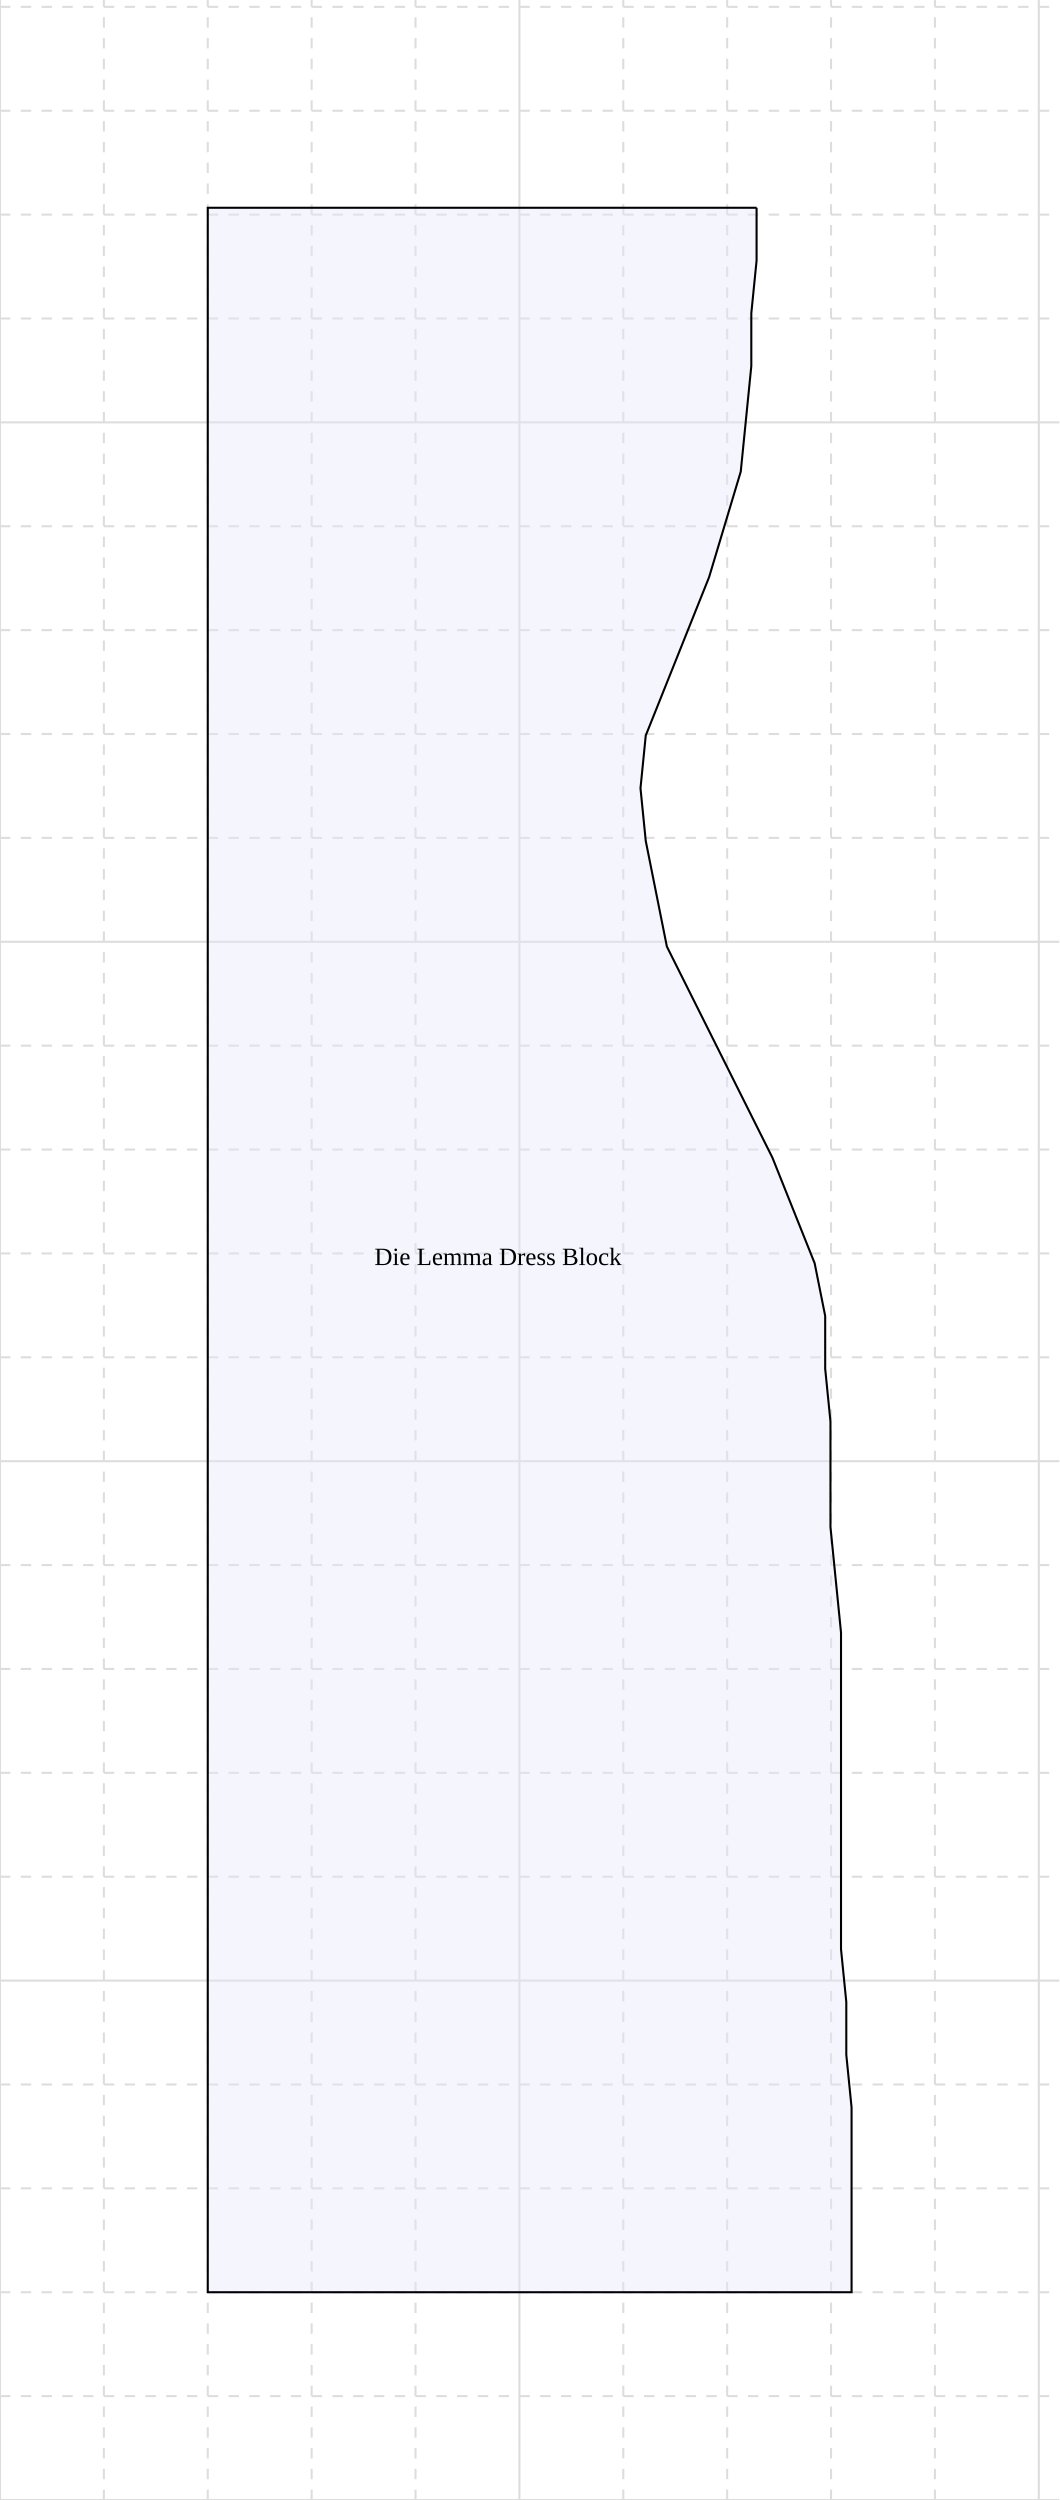
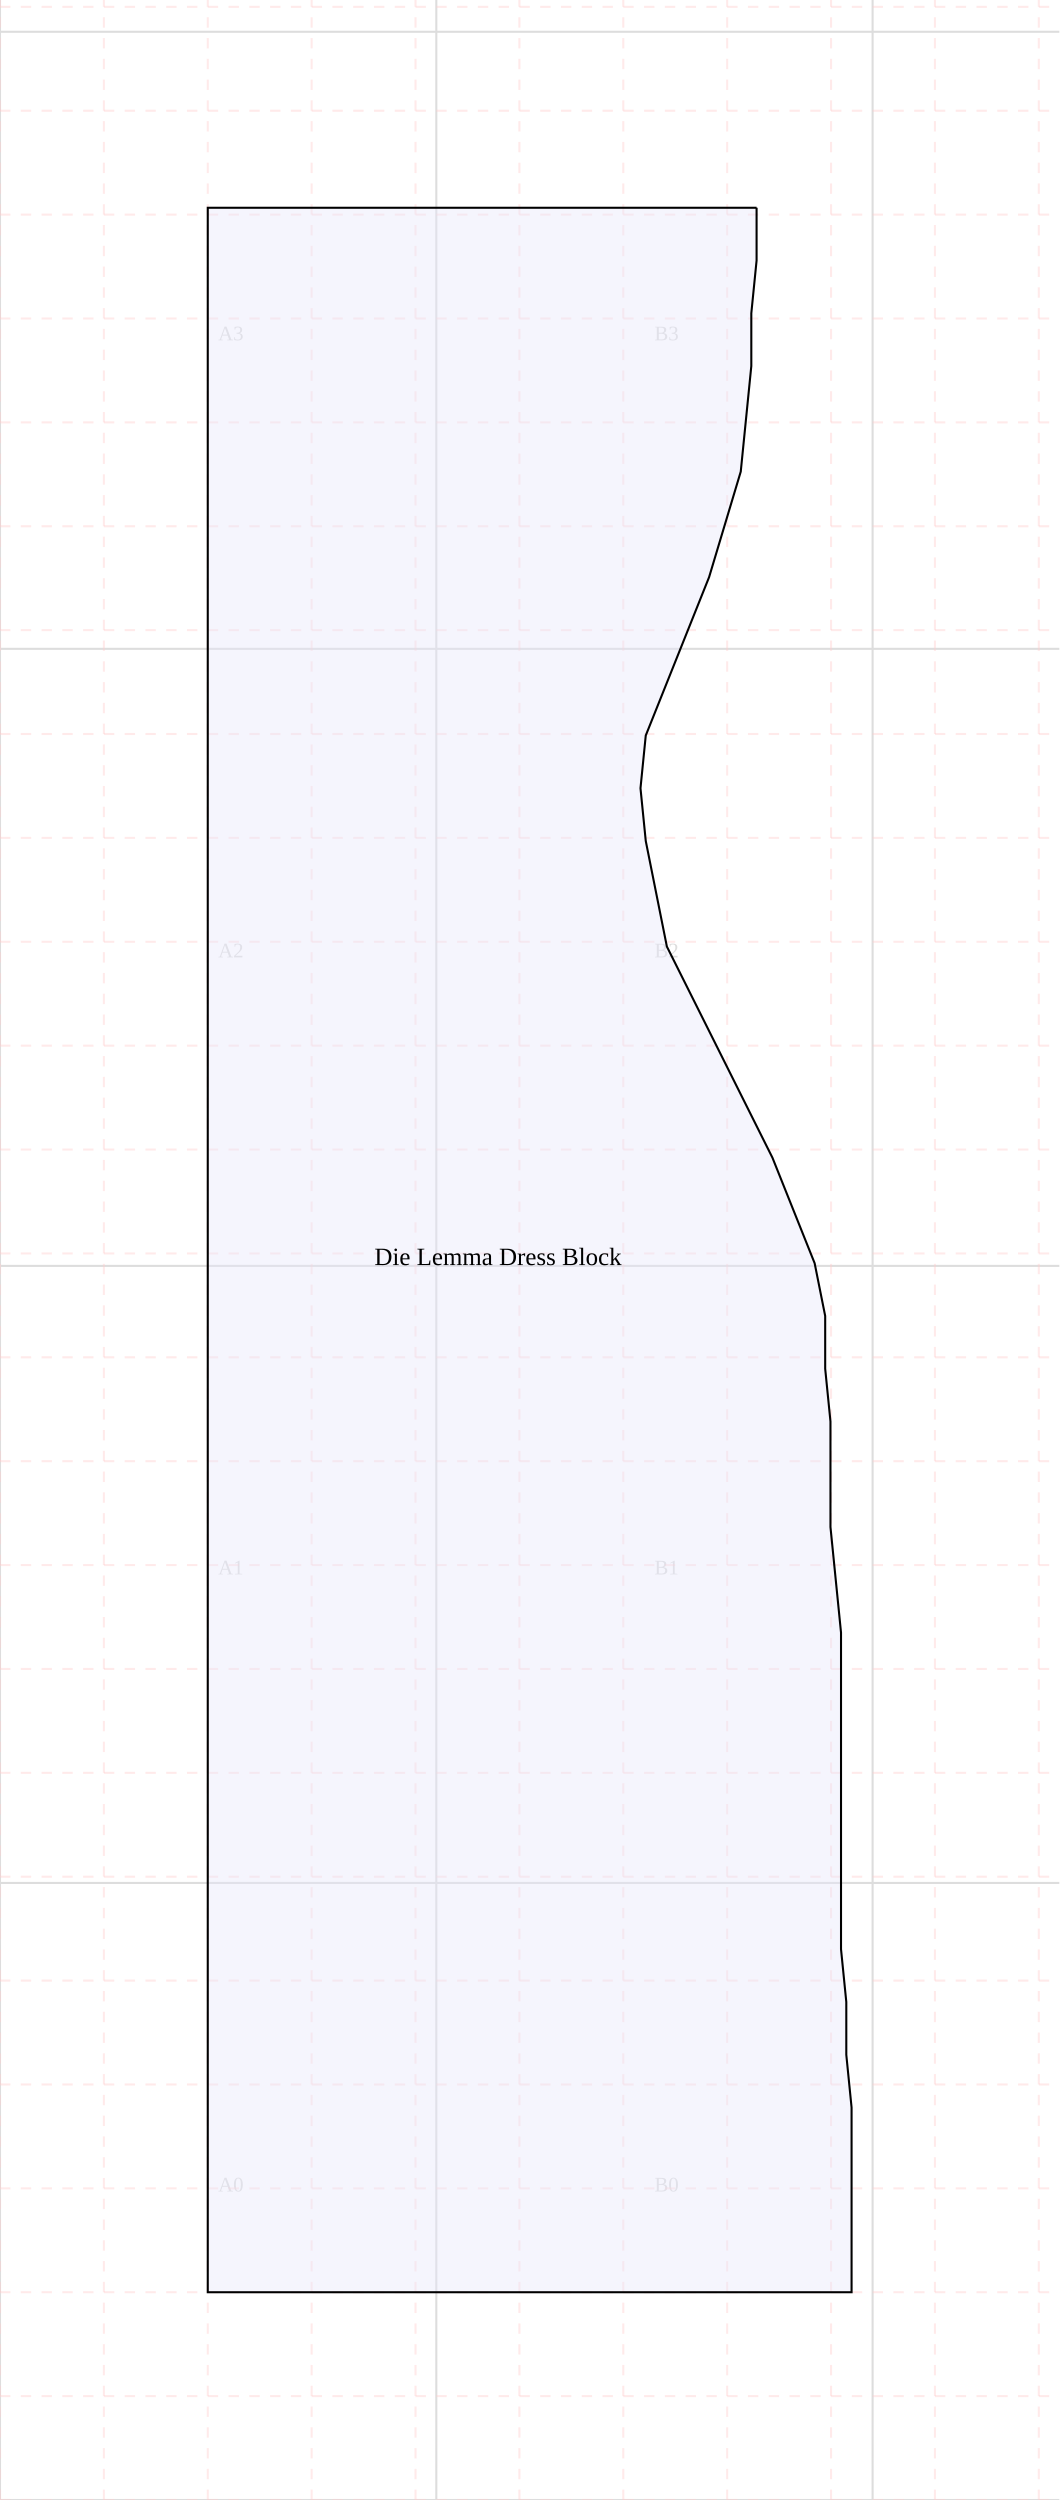
<svg xmlns="http://www.w3.org/2000/svg" width="509.88" height="1203.3" viewBox="-100 -1103.3 509.88 1203.3" stroke="black" fill="none">
  <defs>
</defs>
  <path d="M-100,100.0 L409.88,100.0" stroke="#dddddd" />
-   <path d="M-100,50.0 L409.88,50.0" stroke="#dddddd" stroke-dasharray="5" />
-   <path d="M-100,-0.0 L409.88,-0.0" stroke="#dddddd" stroke-dasharray="5" />
-   <path d="M-100,-50.0 L409.88,-50.0" stroke="#dddddd" stroke-dasharray="5" />
-   <path d="M-100,-100.0 L409.88,-100.0" stroke="#dddddd" stroke-dasharray="5" />
-   <path d="M-100,-150.0 L409.88,-150.0" stroke="#dddddd" />
-   <path d="M-100,-200.0 L409.88,-200.0" stroke="#dddddd" stroke-dasharray="5" />
-   <path d="M-100,-250.0 L409.88,-250.0" stroke="#dddddd" stroke-dasharray="5" />
-   <path d="M-100,-300.0 L409.88,-300.0" stroke="#dddddd" stroke-dasharray="5" />
-   <path d="M-100,-350.0 L409.88,-350.0" stroke="#dddddd" stroke-dasharray="5" />
-   <path d="M-100,-400.0 L409.88,-400.0" stroke="#dddddd" />
-   <path d="M-100,-450.0 L409.88,-450.0" stroke="#dddddd" stroke-dasharray="5" />
-   <path d="M-100,-500.0 L409.88,-500.0" stroke="#dddddd" stroke-dasharray="5" />
-   <path d="M-100,-550.0 L409.88,-550.0" stroke="#dddddd" stroke-dasharray="5" />
-   <path d="M-100,-600.0 L409.88,-600.0" stroke="#dddddd" stroke-dasharray="5" />
-   <path d="M-100,-650.0 L409.88,-650.0" stroke="#dddddd" />
-   <path d="M-100,-700.0 L409.88,-700.0" stroke="#dddddd" stroke-dasharray="5" />
-   <path d="M-100,-750.0 L409.88,-750.0" stroke="#dddddd" stroke-dasharray="5" />
-   <path d="M-100,-800.0 L409.88,-800.0" stroke="#dddddd" stroke-dasharray="5" />
-   <path d="M-100,-850.0 L409.88,-850.0" stroke="#dddddd" stroke-dasharray="5" />
-   <path d="M-100,-900.0 L409.88,-900.0" stroke="#dddddd" />
-   <path d="M-100,-950.0 L409.88,-950.0" stroke="#dddddd" stroke-dasharray="5" />
-   <path d="M-100,-1000.0 L409.88,-1000.0" stroke="#dddddd" stroke-dasharray="5" />
-   <path d="M-100,-1050.0 L409.88,-1050.0" stroke="#dddddd" stroke-dasharray="5" />
-   <path d="M-100,-1100.0 L409.88,-1100.0" stroke="#dddddd" stroke-dasharray="5" />
+   <path d="M-100,-197.0 L409.88,-197.0" stroke="#dddddd" />
+   <path d="M-100,-494.0 L409.88,-494.0" stroke="#dddddd" />
+   <path d="M-100,-791.0 L409.88,-791.0" stroke="#dddddd" />
+   <path d="M-100,-1088.0 L409.88,-1088.0" stroke="#dddddd" />
  <path d="M-100.0,100 L-100.0,-1103.3" stroke="#dddddd" />
-   <path d="M-50.0,100 L-50.0,-1103.3" stroke="#dddddd" stroke-dasharray="5" />
-   <path d="M0.0,100 L0.0,-1103.3" stroke="#dddddd" stroke-dasharray="5" />
-   <path d="M50.0,100 L50.0,-1103.3" stroke="#dddddd" stroke-dasharray="5" />
-   <path d="M100.0,100 L100.0,-1103.3" stroke="#dddddd" stroke-dasharray="5" />
-   <path d="M150.0,100 L150.0,-1103.3" stroke="#dddddd" />
-   <path d="M200.0,100 L200.0,-1103.3" stroke="#dddddd" stroke-dasharray="5" />
-   <path d="M250.0,100 L250.0,-1103.3" stroke="#dddddd" stroke-dasharray="5" />
-   <path d="M300.0,100 L300.0,-1103.3" stroke="#dddddd" stroke-dasharray="5" />
-   <path d="M350.0,100 L350.0,-1103.3" stroke="#dddddd" stroke-dasharray="5" />
-   <path d="M400.0,100 L400.0,-1103.3" stroke="#dddddd" />
+   <path d="M110.0,100 L110.0,-1103.3" stroke="#dddddd" />
+   <path d="M320.0,100 L320.0,-1103.3" stroke="#dddddd" />
+   <text x="5.0" y="-48.5" font-size="10" stroke="none" fill="#dddddd" dy="0em">A0</text>
+   <text x="5.0" y="-345.5" font-size="10" stroke="none" fill="#dddddd" dy="0em">A1</text>
+   <text x="5.0" y="-642.5" font-size="10" stroke="none" fill="#dddddd" dy="0em">A2</text>
+   <text x="5.0" y="-939.5" font-size="10" stroke="none" fill="#dddddd" dy="0em">A3</text>
+   <text x="215.0" y="-48.5" font-size="10" stroke="none" fill="#dddddd" dy="0em">B0</text>
+   <text x="215.0" y="-345.5" font-size="10" stroke="none" fill="#dddddd" dy="0em">B1</text>
+   <text x="215.0" y="-642.5" font-size="10" stroke="none" fill="#dddddd" dy="0em">B2</text>
+   <text x="215.0" y="-939.5" font-size="10" stroke="none" fill="#dddddd" dy="0em">B3</text>
+   <path d="M-100,100.0 L409.88,100.0" stroke="#ffcccc66" stroke-dasharray="5" />
+   <path d="M-100,50.0 L409.88,50.0" stroke="#ffcccc66" stroke-dasharray="5" />
+   <path d="M-100,-0.0 L409.88,-0.0" stroke="#ffcccc66" stroke-dasharray="5" />
+   <path d="M-100,-50.0 L409.88,-50.0" stroke="#ffcccc66" stroke-dasharray="5" />
+   <path d="M-100,-100.0 L409.88,-100.0" stroke="#ffcccc66" stroke-dasharray="5" />
+   <path d="M-100,-150.0 L409.88,-150.0" stroke="#ffcccc66" stroke-dasharray="5" />
+   <path d="M-100,-200.0 L409.88,-200.0" stroke="#ffcccc66" stroke-dasharray="5" />
+   <path d="M-100,-250.0 L409.88,-250.0" stroke="#ffcccc66" stroke-dasharray="5" />
+   <path d="M-100,-300.0 L409.88,-300.0" stroke="#ffcccc66" stroke-dasharray="5" />
+   <path d="M-100,-350.0 L409.88,-350.0" stroke="#ffcccc66" stroke-dasharray="5" />
+   <path d="M-100,-400.0 L409.88,-400.0" stroke="#ffcccc66" stroke-dasharray="5" />
+   <path d="M-100,-450.0 L409.88,-450.0" stroke="#ffcccc66" stroke-dasharray="5" />
+   <path d="M-100,-500.0 L409.88,-500.0" stroke="#ffcccc66" stroke-dasharray="5" />
+   <path d="M-100,-550.0 L409.88,-550.0" stroke="#ffcccc66" stroke-dasharray="5" />
+   <path d="M-100,-600.0 L409.88,-600.0" stroke="#ffcccc66" stroke-dasharray="5" />
+   <path d="M-100,-650.0 L409.88,-650.0" stroke="#ffcccc66" stroke-dasharray="5" />
+   <path d="M-100,-700.0 L409.88,-700.0" stroke="#ffcccc66" stroke-dasharray="5" />
+   <path d="M-100,-750.0 L409.88,-750.0" stroke="#ffcccc66" stroke-dasharray="5" />
+   <path d="M-100,-800.0 L409.88,-800.0" stroke="#ffcccc66" stroke-dasharray="5" />
+   <path d="M-100,-850.0 L409.88,-850.0" stroke="#ffcccc66" stroke-dasharray="5" />
+   <path d="M-100,-900.0 L409.88,-900.0" stroke="#ffcccc66" stroke-dasharray="5" />
+   <path d="M-100,-950.0 L409.88,-950.0" stroke="#ffcccc66" stroke-dasharray="5" />
+   <path d="M-100,-1000.0 L409.88,-1000.0" stroke="#ffcccc66" stroke-dasharray="5" />
+   <path d="M-100,-1050.0 L409.88,-1050.0" stroke="#ffcccc66" stroke-dasharray="5" />
+   <path d="M-100,-1100.0 L409.88,-1100.0" stroke="#ffcccc66" stroke-dasharray="5" />
+   <path d="M-100.0,100 L-100.0,-1103.3" stroke="#ffcccc66" stroke-dasharray="5" />
+   <path d="M-50.0,100 L-50.0,-1103.3" stroke="#ffcccc66" stroke-dasharray="5" />
+   <path d="M0.0,100 L0.0,-1103.3" stroke="#ffcccc66" stroke-dasharray="5" />
+   <path d="M50.0,100 L50.0,-1103.3" stroke="#ffcccc66" stroke-dasharray="5" />
+   <path d="M100.0,100 L100.0,-1103.3" stroke="#ffcccc66" stroke-dasharray="5" />
+   <path d="M150.0,100 L150.0,-1103.3" stroke="#ffcccc66" stroke-dasharray="5" />
+   <path d="M200.0,100 L200.0,-1103.3" stroke="#ffcccc66" stroke-dasharray="5" />
+   <path d="M250.0,100 L250.0,-1103.3" stroke="#ffcccc66" stroke-dasharray="5" />
+   <path d="M300.0,100 L300.0,-1103.3" stroke="#ffcccc66" stroke-dasharray="5" />
+   <path d="M350.0,100 L350.0,-1103.3" stroke="#ffcccc66" stroke-dasharray="5" />
+   <path d="M400.0,100 L400.0,-1103.3" stroke="#ffcccc66" stroke-dasharray="5" />
  <g>
    <path d="M264.16,-1003.3 L264.16,-977.9 L261.62,-952.5 L261.62,-927.1 L259.08,-901.7 L256.54,-876.3 L248.92,-850.9 L241.3,-825.5 L231.14,-800.1 L220.98,-774.7 L210.82,-749.3 L208.28,-723.9 L210.82,-698.5 L215.9,-673.1 L220.98,-647.7 L233.68,-622.3 L246.38,-596.9 L259.08,-571.5 L271.78,-546.1 L281.94,-520.7 L292.1,-495.3 L297.18,-469.9 L297.18,-444.5 L299.72,-419.1 L299.72,-393.7 L299.72,-368.3 L302.26,-342.9 L304.8,-317.5 L304.8,-292.1 L304.8,-266.7 L304.8,-241.3 L304.8,-215.9 L304.8,-190.5 L304.8,-165.1 L307.34,-139.7 L307.34,-114.3 L309.88,-88.9 L309.88,-63.5 L309.88,-38.1 L309.88,-12.7 L309.88,0 L0,0 L0,-1003.3 L264.16,-1003.3" fill="#E6E6FA66" stroke="black" />
    <text x="139.702" y="-494.403" font-size="12" stroke="none" fill="black" text-anchor="middle" dy="0em">Die Lemma Dress Block</text>
  </g>
</svg>
